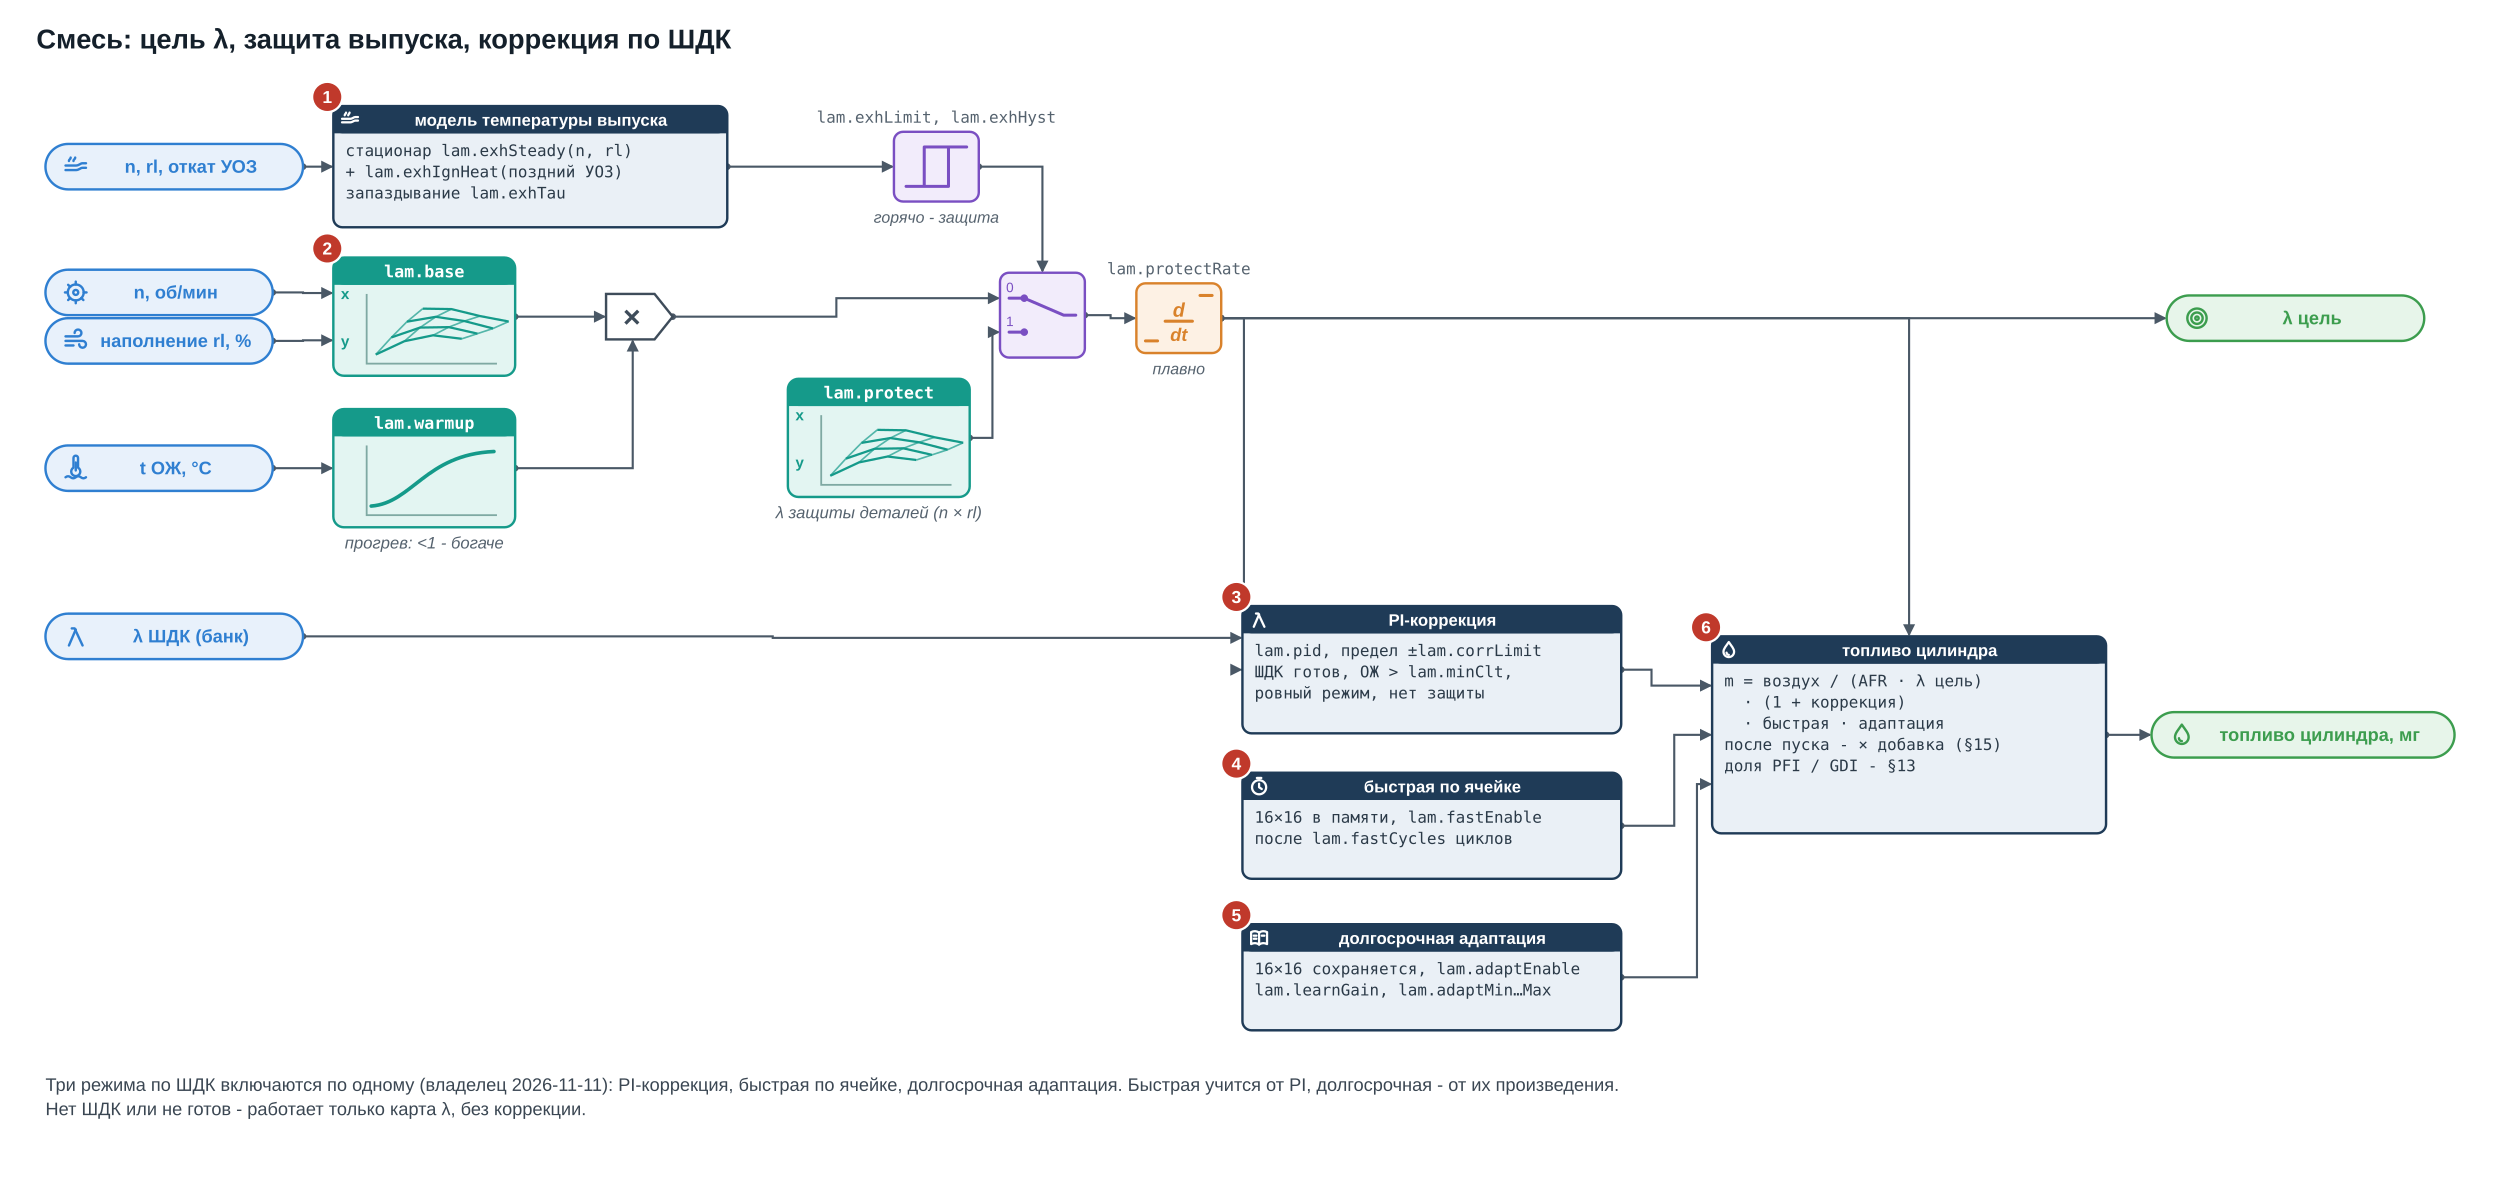
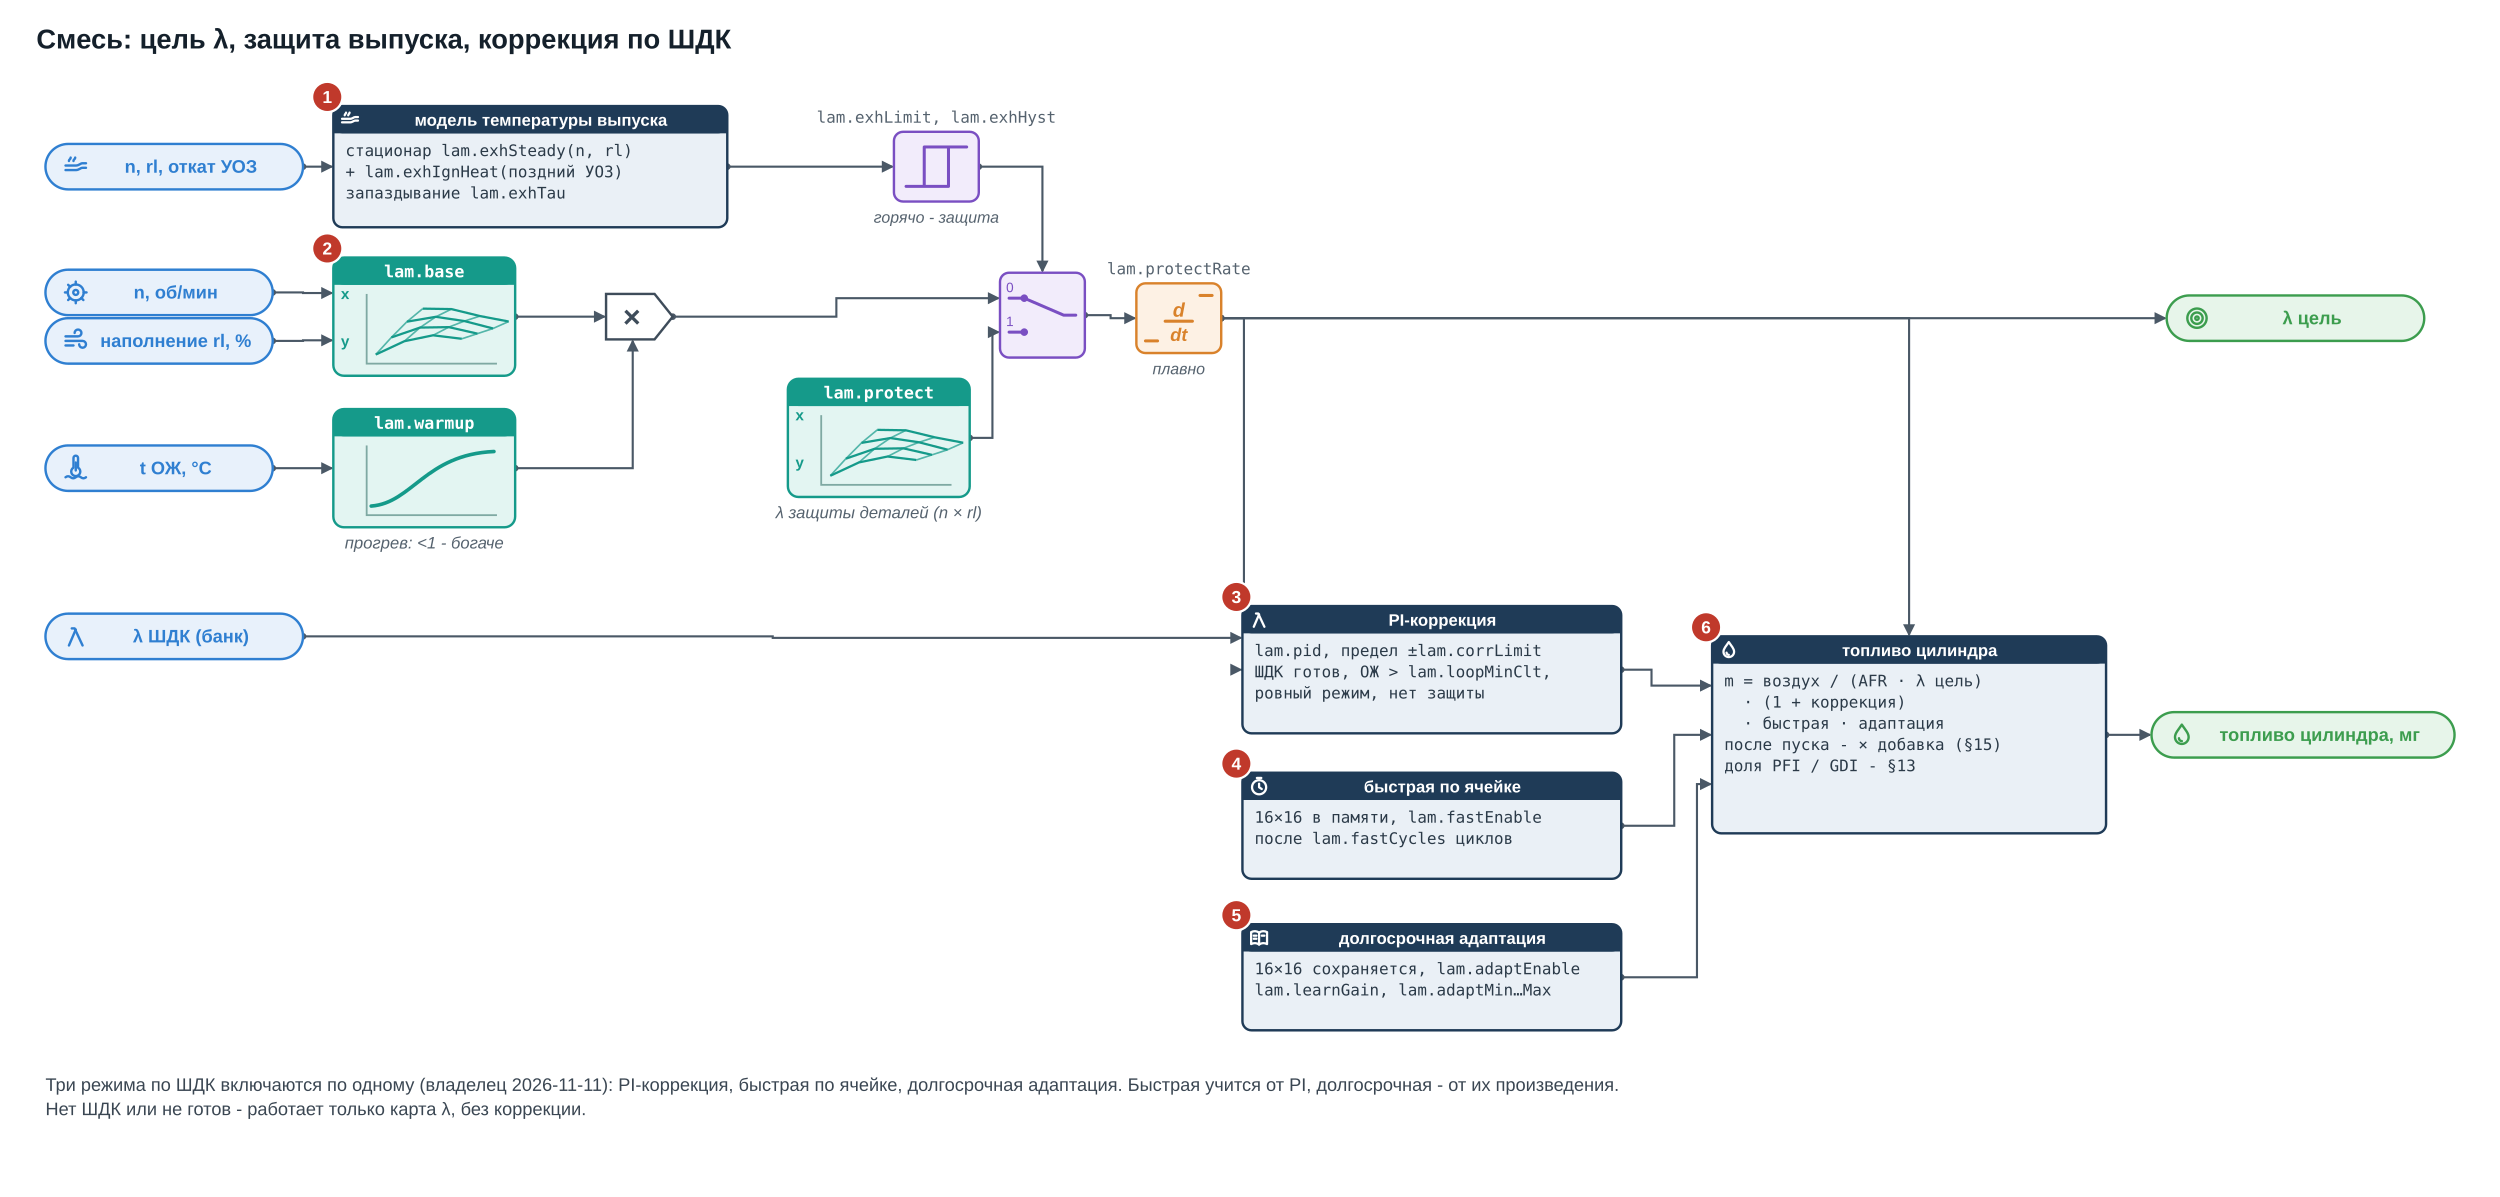
<svg xmlns="http://www.w3.org/2000/svg" viewBox="0 0 1650 790" width="1650" height="790">
  <rect width="1650" height="790" fill="#FFFFFF" />
  <text x="24.0" y="32.0" font-family="Segoe UI, Arial, sans-serif" font-size="18" text-anchor="start" fill="#14202B" font-weight="700" xml:space="preserve">Смесь: цель λ, защита выпуска, коррекция по ШДК</text>
  <path d="M200 110.0 H215 V110.0 H219" fill="none" stroke="#4A5866" stroke-width="1.4" />
  <path d="M0 0 L-8 -4 L-8 4 Z" fill="#4A5866" transform="translate(220,110.0) rotate(0)" />
  <circle cx="200" cy="110.0" r="2.2" fill="#4A5866" />
  <path d="M480 110.0 H535.0 V110.0 H589" fill="none" stroke="#4A5866" stroke-width="1.4" />
  <path d="M0 0 L-8 -4 L-8 4 Z" fill="#4A5866" transform="translate(590,110.0) rotate(0)" />
  <circle cx="480" cy="110.0" r="2.2" fill="#4A5866" />
  <path d="M180 193.0 H200.0 V193.4 H219" fill="none" stroke="#4A5866" stroke-width="1.4" />
  <path d="M0 0 L-8 -4 L-8 4 Z" fill="#4A5866" transform="translate(220,193.4) rotate(0)" />
  <circle cx="180" cy="193.0" r="2.2" fill="#4A5866" />
  <path d="M180 225.0 H200.0 V224.6 H219" fill="none" stroke="#4A5866" stroke-width="1.4" />
  <path d="M0 0 L-8 -4 L-8 4 Z" fill="#4A5866" transform="translate(220,224.6) rotate(0)" />
  <circle cx="180" cy="225.0" r="2.2" fill="#4A5866" />
  <path d="M180 309.0 H200.0 V309.0 H219" fill="none" stroke="#4A5866" stroke-width="1.4" />
  <path d="M0 0 L-8 -4 L-8 4 Z" fill="#4A5866" transform="translate(220,309.0) rotate(0)" />
  <circle cx="180" cy="309.0" r="2.2" fill="#4A5866" />
  <path d="M340 209.0 H370.0 V209.0 H399" fill="none" stroke="#4A5866" stroke-width="1.4" />
  <path d="M0 0 L-8 -4 L-8 4 Z" fill="#4A5866" transform="translate(400,209.0) rotate(0)" />
  <circle cx="340" cy="209.0" r="2.2" fill="#4A5866" />
  <path d="M340 309.0 H417.6 V225" fill="none" stroke="#4A5866" stroke-width="1.4" />
  <path d="M0 0 L-8 -4 L-8 4 Z" fill="#4A5866" transform="translate(417.6,224) rotate(-90)" />
  <circle cx="340" cy="309.0" r="2.2" fill="#4A5866" />
  <path d="M444 209.0 H552.0 V196.8 H659" fill="none" stroke="#4A5866" stroke-width="1.4" />
  <path d="M0 0 L-8 -4 L-8 4 Z" fill="#4A5866" transform="translate(660,196.8) rotate(0)" />
  <circle cx="444" cy="209.0" r="2.2" fill="#4A5866" />
  <path d="M640 289.0 H655 V219.2 H659" fill="none" stroke="#4A5866" stroke-width="1.4" />
  <path d="M0 0 L-8 -4 L-8 4 Z" fill="#4A5866" transform="translate(660,219.2) rotate(0)" />
  <circle cx="640" cy="289.0" r="2.2" fill="#4A5866" />
  <path d="M646 110.0 H688.0 V179" fill="none" stroke="#4A5866" stroke-width="1.4" />
  <path d="M0 0 L-8 -4 L-8 4 Z" fill="#4A5866" transform="translate(688.0,180) rotate(90)" />
  <circle cx="646" cy="110.0" r="2.2" fill="#4A5866" />
  <path d="M716 208.0 H733.0 V210.0 H749" fill="none" stroke="#4A5866" stroke-width="1.4" />
  <path d="M0 0 L-8 -4 L-8 4 Z" fill="#4A5866" transform="translate(750,210.0) rotate(0)" />
  <circle cx="716" cy="208.0" r="2.2" fill="#4A5866" />
  <path d="M806 210.0 H1118.0 V210.0 H1429" fill="none" stroke="#4A5866" stroke-width="1.4" />
  <path d="M0 0 L-8 -4 L-8 4 Z" fill="#4A5866" transform="translate(1430,210.0) rotate(0)" />
  <circle cx="806" cy="210.0" r="2.2" fill="#4A5866" />
  <path d="M806 210.0 H1260.0 V419" fill="none" stroke="#4A5866" stroke-width="1.4" />
  <path d="M0 0 L-8 -4 L-8 4 Z" fill="#4A5866" transform="translate(1260.0,420) rotate(90)" />
  <circle cx="806" cy="210.0" r="2.2" fill="#4A5866" />
  <path d="M806 210.0 H821 V442.0 H819" fill="none" stroke="#4A5866" stroke-width="1.4" />
  <path d="M0 0 L-8 -4 L-8 4 Z" fill="#4A5866" transform="translate(820,442.0) rotate(0)" />
  <circle cx="806" cy="210.0" r="2.2" fill="#4A5866" />
  <path d="M200 420.0 H510.0 V421.0 H819" fill="none" stroke="#4A5866" stroke-width="1.4" />
  <path d="M0 0 L-8 -4 L-8 4 Z" fill="#4A5866" transform="translate(820,421.0) rotate(0)" />
  <circle cx="200" cy="420.0" r="2.2" fill="#4A5866" />
  <path d="M1070 442.0 H1090 V452.5 H1129" fill="none" stroke="#4A5866" stroke-width="1.4" />
  <path d="M0 0 L-8 -4 L-8 4 Z" fill="#4A5866" transform="translate(1130,452.5) rotate(0)" />
  <circle cx="1070" cy="442.0" r="2.2" fill="#4A5866" />
  <path d="M1070 545.0 H1105 V485.0 H1129" fill="none" stroke="#4A5866" stroke-width="1.4" />
  <path d="M0 0 L-8 -4 L-8 4 Z" fill="#4A5866" transform="translate(1130,485.0) rotate(0)" />
  <circle cx="1070" cy="545.0" r="2.2" fill="#4A5866" />
  <path d="M1070 645.0 H1120 V517.5 H1129" fill="none" stroke="#4A5866" stroke-width="1.4" />
  <path d="M0 0 L-8 -4 L-8 4 Z" fill="#4A5866" transform="translate(1130,517.5) rotate(0)" />
  <circle cx="1070" cy="645.0" r="2.2" fill="#4A5866" />
  <path d="M1390 485.0 H1405.0 V485.0 H1419" fill="none" stroke="#4A5866" stroke-width="1.4" />
  <path d="M0 0 L-8 -4 L-8 4 Z" fill="#4A5866" transform="translate(1420,485.0) rotate(0)" />
  <circle cx="1390" cy="485.0" r="2.2" fill="#4A5866" />
  <rect x="30" y="95" width="170" height="30" rx="15.0" fill="#E8F1FB" stroke="#2F7FD1" stroke-width="1.6" />
  <g transform="translate(41.0,101.0) scale(0.75)" fill="none" stroke="#2F7FD1" stroke-width="2.13" stroke-linecap="round" stroke-linejoin="round">
    <path d="M3 15h9c3 0 4-2 6-2h3" />
    <path d="M3 11h9c3 0 4-2 6-2h3" />
    <path d="M6 7c0-1.5 1.5-1.5 1.5-3M10 7c0-1.5 1.5-1.5 1.5-3" />
  </g>
  <text x="126.0" y="114.0" font-family="Segoe UI, Arial, sans-serif" font-size="12" text-anchor="middle" fill="#2F7FD1" font-weight="600" xml:space="preserve">n, rl, откат УОЗ</text>
  <rect x="220" y="70" width="260" height="80" rx="6" fill="#EAF0F6" stroke="#1F3B57" stroke-width="1.6" />
  <rect x="220" y="70" width="260" height="18" rx="6" fill="#1F3B57" />
  <rect x="220" y="81" width="260" height="7" fill="#1F3B57" />
  <g transform="translate(224.0,72.0) scale(0.5833)" fill="none" stroke="#FFFFFF" stroke-width="2.57" stroke-linecap="round" stroke-linejoin="round">
    <path d="M3 15h9c3 0 4-2 6-2h3" />
    <path d="M3 11h9c3 0 4-2 6-2h3" />
    <path d="M6 7c0-1.5 1.5-1.5 1.5-3M10 7c0-1.5 1.5-1.5 1.5-3" />
  </g>
  <text x="357.0" y="83.0" font-family="Segoe UI, Arial, sans-serif" font-size="11" text-anchor="middle" fill="#FFFFFF" font-weight="600" xml:space="preserve">модель температуры выпуска</text>
  <text x="228.0" y="103.0" font-family="Consolas, monospace" font-size="10.5" text-anchor="start" fill="#2B3A48" font-weight="normal" xml:space="preserve">стационар lam.exhSteady(n, rl)</text>
  <text x="228.0" y="117.0" font-family="Consolas, monospace" font-size="10.5" text-anchor="start" fill="#2B3A48" font-weight="normal" xml:space="preserve">+ lam.exhIgnHeat(поздний УОЗ)</text>
  <text x="228.0" y="131.0" font-family="Consolas, monospace" font-size="10.5" text-anchor="start" fill="#2B3A48" font-weight="normal" xml:space="preserve">запаздывание lam.exhTau</text>
  <rect x="590" y="87" width="56" height="46" rx="6" fill="#F2ECFB" stroke="#7A4FC2" stroke-width="1.6" />
  <path d="M598 123 H626.0 V97 H638 M638 97 H610.0 V123" fill="none" stroke="#7A4FC2" stroke-width="2" stroke-linecap="round" stroke-linejoin="round" />
  <text x="618.0" y="81.0" font-family="Consolas, monospace" font-size="10.5" text-anchor="middle" fill="#55626E" font-weight="normal" xml:space="preserve">lam.exhLimit, lam.exhHyst</text>
  <text x="618.0" y="147.0" font-family="Segoe UI, Arial, sans-serif" font-size="10.5" text-anchor="middle" fill="#55626E" font-weight="normal" font-style="italic" xml:space="preserve">горячо - защита</text>
  <rect x="30" y="178" width="150" height="30" rx="15.0" fill="#E8F1FB" stroke="#2F7FD1" stroke-width="1.6" />
  <g transform="translate(41.0,184.0) scale(0.75)" fill="none" stroke="#2F7FD1" stroke-width="2.13" stroke-linecap="round" stroke-linejoin="round">
    <circle cx="12" cy="12" r="7" />
    <circle cx="12" cy="12" r="2.2" />
    <path d="M12 2.5v2.5M12 19v2.5M2.5 12H5M19 12h2.5M5.3 5.3l1.8 1.8M16.9 16.9l1.8 1.8M5.3 18.7l1.8-1.8" />
  </g>
  <text x="116.0" y="197.0" font-family="Segoe UI, Arial, sans-serif" font-size="12" text-anchor="middle" fill="#2F7FD1" font-weight="600" xml:space="preserve">n, об/мин</text>
  <rect x="30" y="210" width="150" height="30" rx="15.0" fill="#E8F1FB" stroke="#2F7FD1" stroke-width="1.6" />
  <g transform="translate(41.0,216.0) scale(0.75)" fill="none" stroke="#2F7FD1" stroke-width="2.13" stroke-linecap="round" stroke-linejoin="round">
    <path d="M3 8h11a3 3 0 1 0-3-3" />
    <path d="M3 12h15a3 3 0 1 1-3 3" />
    <path d="M3 16h7" />
  </g>
  <text x="116.0" y="229.0" font-family="Segoe UI, Arial, sans-serif" font-size="12" text-anchor="middle" fill="#2F7FD1" font-weight="600" xml:space="preserve">наполнение rl, %</text>
  <rect x="220" y="170" width="120" height="78" rx="7" fill="#E3F5F2" stroke="#159A8A" stroke-width="1.6" />
  <rect x="220" y="170" width="120" height="18" rx="7" fill="#159A8A" />
  <rect x="220" y="181" width="120" height="7" fill="#159A8A" />
  <text x="280.0" y="183.0" font-family="Consolas, monospace" font-size="11" text-anchor="middle" fill="#FFFFFF" font-weight="600" xml:space="preserve">lam.base</text>
  <path d="M242 194 V240 H328" fill="none" stroke="#7FA9A3" stroke-width="1.2" />
  <path d="M248.0 234.0 L266.9 225.2 L285.8 221.3 L304.8 223.6" fill="none" stroke="#159A8A" stroke-width="1.5" />
  <path d="M258.3 222.7 L277.2 216.2 L296.2 215.9 L315.1 220.2" fill="none" stroke="#159A8A" stroke-width="1.5" />
  <path d="M268.6 212.3 L287.6 209.1 L306.5 211.9 L325.4 216.8" fill="none" stroke="#159A8A" stroke-width="1.5" />
  <path d="M279.0 203.7 L297.9 204.0 L316.8 208.6 L335.7 212.2" fill="none" stroke="#159A8A" stroke-width="1.5" />
  <path d="M248.0 234.0 L258.3 222.7 L268.6 212.3 L279.0 203.7" fill="none" stroke="#159A8A" stroke-width="1.1" opacity=".7" />
  <path d="M266.9 225.2 L277.2 216.2 L287.6 209.1 L297.9 204.0" fill="none" stroke="#159A8A" stroke-width="1.1" opacity=".7" />
  <path d="M285.8 221.3 L296.2 215.9 L306.5 211.9 L316.8 208.6" fill="none" stroke="#159A8A" stroke-width="1.1" opacity=".7" />
  <path d="M304.8 223.6 L315.1 220.2 L325.4 216.8 L335.7 212.2" fill="none" stroke="#159A8A" stroke-width="1.1" opacity=".7" />
  <text x="225.0" y="197.4" font-family="Segoe UI, Arial, sans-serif" font-size="10" text-anchor="start" fill="#159A8A" font-weight="600" xml:space="preserve">x</text>
  <text x="225.0" y="228.6" font-family="Segoe UI, Arial, sans-serif" font-size="10" text-anchor="start" fill="#159A8A" font-weight="600" xml:space="preserve">y</text>
  <rect x="30" y="294" width="150" height="30" rx="15.0" fill="#E8F1FB" stroke="#2F7FD1" stroke-width="1.6" />
  <g transform="translate(41.0,300.0) scale(0.75)" fill="none" stroke="#2F7FD1" stroke-width="2.13" stroke-linecap="round" stroke-linejoin="round">
    <path d="M10 3a2 2 0 0 1 4 0v8.5a4 4 0 1 1-4 0z" />
    <path d="M12 14V7" />
    <path d="M3 20c1.5-1.2 3-1.2 4.5 0s3 1.2 4.5 0 3-1.2 4.5 0 3 1.2 4.5 0" />
  </g>
  <text x="116.0" y="313.0" font-family="Segoe UI, Arial, sans-serif" font-size="12" text-anchor="middle" fill="#2F7FD1" font-weight="600" xml:space="preserve">t ОЖ, °C</text>
  <rect x="220" y="270" width="120" height="78" rx="7" fill="#E3F5F2" stroke="#159A8A" stroke-width="1.6" />
  <rect x="220" y="270" width="120" height="18" rx="7" fill="#159A8A" />
  <rect x="220" y="281" width="120" height="7" fill="#159A8A" />
  <text x="280.0" y="283.0" font-family="Consolas, monospace" font-size="11" text-anchor="middle" fill="#FFFFFF" font-weight="600" xml:space="preserve">lam.warmup</text>
  <path d="M242 294 V340 H328" fill="none" stroke="#7FA9A3" stroke-width="1.2" />
  <path d="M245 334 C272.1 332 280.7 300 326 298" fill="none" stroke="#159A8A" stroke-width="2.4" stroke-linecap="round" />
  <text x="280.0" y="362.0" font-family="Segoe UI, Arial, sans-serif" font-size="11" text-anchor="middle" fill="#55626E" font-weight="normal" font-style="italic" xml:space="preserve">прогрев: &lt;1 - богаче</text>
  <path d="M400 194 H432 L444 209.0 L432 224 H400 Z" fill="#FFFFFF" stroke="#3E4C5A" stroke-width="1.6" />
  <text x="417.0" y="216.0" font-family="Segoe UI, Arial, sans-serif" font-size="20" text-anchor="middle" fill="#3E4C5A" font-weight="700" xml:space="preserve">×</text>
  <rect x="520" y="250" width="120" height="78" rx="7" fill="#E3F5F2" stroke="#159A8A" stroke-width="1.6" />
  <rect x="520" y="250" width="120" height="18" rx="7" fill="#159A8A" />
  <rect x="520" y="261" width="120" height="7" fill="#159A8A" />
  <text x="580.0" y="263.0" font-family="Consolas, monospace" font-size="11" text-anchor="middle" fill="#FFFFFF" font-weight="600" xml:space="preserve">lam.protect</text>
  <path d="M542 274 V320 H628" fill="none" stroke="#7FA9A3" stroke-width="1.2" />
  <path d="M548.0 314.0 L566.9 305.2 L585.8 301.3 L604.8 303.6" fill="none" stroke="#159A8A" stroke-width="1.5" />
  <path d="M558.3 302.7 L577.2 296.2 L596.2 295.9 L615.1 300.2" fill="none" stroke="#159A8A" stroke-width="1.5" />
  <path d="M568.6 292.3 L587.6 289.1 L606.5 291.9 L625.4 296.8" fill="none" stroke="#159A8A" stroke-width="1.5" />
  <path d="M579.0 283.7 L597.9 284.0 L616.8 288.6 L635.7 292.2" fill="none" stroke="#159A8A" stroke-width="1.5" />
  <path d="M548.0 314.0 L558.3 302.7 L568.6 292.3 L579.0 283.7" fill="none" stroke="#159A8A" stroke-width="1.1" opacity=".7" />
  <path d="M566.9 305.2 L577.2 296.2 L587.6 289.1 L597.9 284.0" fill="none" stroke="#159A8A" stroke-width="1.1" opacity=".7" />
  <path d="M585.8 301.3 L596.2 295.9 L606.5 291.9 L616.8 288.6" fill="none" stroke="#159A8A" stroke-width="1.1" opacity=".7" />
  <path d="M604.8 303.6 L615.1 300.2 L625.4 296.8 L635.7 292.2" fill="none" stroke="#159A8A" stroke-width="1.1" opacity=".7" />
  <text x="525.0" y="277.4" font-family="Segoe UI, Arial, sans-serif" font-size="10" text-anchor="start" fill="#159A8A" font-weight="600" xml:space="preserve">x</text>
  <text x="525.0" y="308.6" font-family="Segoe UI, Arial, sans-serif" font-size="10" text-anchor="start" fill="#159A8A" font-weight="600" xml:space="preserve">y</text>
  <text x="580.0" y="342.0" font-family="Segoe UI, Arial, sans-serif" font-size="11" text-anchor="middle" fill="#55626E" font-weight="normal" font-style="italic" xml:space="preserve">λ защиты деталей (n × rl)</text>
  <rect x="660" y="180" width="56" height="56" rx="6" fill="#F2ECFB" stroke="#7A4FC2" stroke-width="1.6" />
  <path d="M666 196.8 H676 M666 219.2 H676 M676 196.8 L702 208.0 H710" fill="none" stroke="#7A4FC2" stroke-width="2" stroke-linecap="round" stroke-linejoin="round" />
  <circle cx="676" cy="196.8" r="2.5" fill="#7A4FC2" />
  <circle cx="676" cy="219.2" r="2.5" fill="#7A4FC2" />
  <text x="664.0" y="192.8" font-family="Segoe UI, Arial, sans-serif" font-size="9" text-anchor="start" fill="#7A4FC2" font-weight="normal" xml:space="preserve">0</text>
  <text x="664.0" y="215.2" font-family="Segoe UI, Arial, sans-serif" font-size="9" text-anchor="start" fill="#7A4FC2" font-weight="normal" xml:space="preserve">1</text>
  <rect x="750" y="187" width="56" height="46" rx="6" fill="#FDF1E4" stroke="#D9822B" stroke-width="1.6" />
  <text x="778.0" y="209.0" font-family="Segoe UI, Arial, sans-serif" font-size="13" text-anchor="middle" fill="#D9822B" font-weight="700" font-style="italic" xml:space="preserve">d</text>
  <path d="M769.0 212.0 H787.0" fill="none" stroke="#D9822B" stroke-width="2" stroke-linecap="round" stroke-linejoin="round" />
  <text x="778.0" y="225.0" font-family="Segoe UI, Arial, sans-serif" font-size="12" text-anchor="middle" fill="#D9822B" font-weight="700" font-style="italic" xml:space="preserve">dt</text>
  <path d="M792 195 H800 M756 225 H764" fill="none" stroke="#D9822B" stroke-width="2" stroke-linecap="round" stroke-linejoin="round" />
  <text x="778.0" y="181.0" font-family="Consolas, monospace" font-size="10.5" text-anchor="middle" fill="#55626E" font-weight="normal" xml:space="preserve">lam.protectRate</text>
  <text x="778.0" y="247.0" font-family="Segoe UI, Arial, sans-serif" font-size="10.5" text-anchor="middle" fill="#55626E" font-weight="normal" font-style="italic" xml:space="preserve">плавно</text>
  <rect x="1430" y="195" width="170" height="30" rx="15.0" fill="#E7F5EA" stroke="#3C9D4E" stroke-width="1.6" />
  <g transform="translate(1441.0,201.0) scale(0.75)" fill="none" stroke="#3C9D4E" stroke-width="2.13" stroke-linecap="round" stroke-linejoin="round">
    <circle cx="12" cy="12" r="8.5" />
    <circle cx="12" cy="12" r="5" />
    <circle cx="12" cy="12" r="1.5" />
  </g>
  <text x="1526.0" y="214.0" font-family="Segoe UI, Arial, sans-serif" font-size="12" text-anchor="middle" fill="#3C9D4E" font-weight="600" xml:space="preserve">λ цель</text>
  <rect x="30" y="405" width="170" height="30" rx="15.0" fill="#E8F1FB" stroke="#2F7FD1" stroke-width="1.6" />
  <g transform="translate(41.0,411.0) scale(0.75)" fill="none" stroke="#2F7FD1" stroke-width="2.13" stroke-linecap="round" stroke-linejoin="round">
    <path d="M6 20L12 6" />
    <path d="M8.5 5H11l7 15" />
  </g>
  <text x="126.0" y="424.0" font-family="Segoe UI, Arial, sans-serif" font-size="12" text-anchor="middle" fill="#2F7FD1" font-weight="600" xml:space="preserve">λ ШДК (банк)</text>
  <rect x="820" y="400" width="250" height="84" rx="6" fill="#EAF0F6" stroke="#1F3B57" stroke-width="1.6" />
  <rect x="820" y="400" width="250" height="18" rx="6" fill="#1F3B57" />
  <rect x="820" y="411" width="250" height="7" fill="#1F3B57" />
  <g transform="translate(824.0,402.0) scale(0.5833)" fill="none" stroke="#FFFFFF" stroke-width="2.57" stroke-linecap="round" stroke-linejoin="round">
    <path d="M6 20L12 6" />
    <path d="M8.5 5H11l7 15" />
  </g>
  <text x="952.0" y="413.0" font-family="Segoe UI, Arial, sans-serif" font-size="11" text-anchor="middle" fill="#FFFFFF" font-weight="600" xml:space="preserve">PI-коррекция</text>
  <text x="828.0" y="433.0" font-family="Consolas, monospace" font-size="10.5" text-anchor="start" fill="#2B3A48" font-weight="normal" xml:space="preserve">lam.pid, предел ±lam.corrLimit</text>
-   <text x="828.0" y="447.0" font-family="Consolas, monospace" font-size="10.5" text-anchor="start" fill="#2B3A48" font-weight="normal" xml:space="preserve">ШДК готов, ОЖ &gt; lam.minClt,</text>
+   <text x="828.0" y="447.0" font-family="Consolas, monospace" font-size="10.5" text-anchor="start" fill="#2B3A48" font-weight="normal" xml:space="preserve">ШДК готов, ОЖ &gt; lam.loopMinClt,</text>
  <text x="828.0" y="461.0" font-family="Consolas, monospace" font-size="10.5" text-anchor="start" fill="#2B3A48" font-weight="normal" xml:space="preserve">ровный режим, нет защиты</text>
  <rect x="820" y="510" width="250" height="70" rx="6" fill="#EAF0F6" stroke="#1F3B57" stroke-width="1.6" />
  <rect x="820" y="510" width="250" height="18" rx="6" fill="#1F3B57" />
  <rect x="820" y="521" width="250" height="7" fill="#1F3B57" />
  <g transform="translate(824.0,512.0) scale(0.5833)" fill="none" stroke="#FFFFFF" stroke-width="2.57" stroke-linecap="round" stroke-linejoin="round">
    <circle cx="12" cy="13" r="8" />
    <path d="M12 9v4l3 2" />
    <path d="M9.5 2.5h5" />
  </g>
  <text x="952.0" y="523.0" font-family="Segoe UI, Arial, sans-serif" font-size="11" text-anchor="middle" fill="#FFFFFF" font-weight="600" xml:space="preserve">быстрая по ячейке</text>
  <text x="828.0" y="543.0" font-family="Consolas, monospace" font-size="10.5" text-anchor="start" fill="#2B3A48" font-weight="normal" xml:space="preserve">16×16 в памяти, lam.fastEnable</text>
  <text x="828.0" y="557.0" font-family="Consolas, monospace" font-size="10.5" text-anchor="start" fill="#2B3A48" font-weight="normal" xml:space="preserve">после lam.fastCycles циклов</text>
  <rect x="820" y="610" width="250" height="70" rx="6" fill="#EAF0F6" stroke="#1F3B57" stroke-width="1.6" />
  <rect x="820" y="610" width="250" height="18" rx="6" fill="#1F3B57" />
  <rect x="820" y="621" width="250" height="7" fill="#1F3B57" />
  <g transform="translate(824.0,612.0) scale(0.5833)" fill="none" stroke="#FFFFFF" stroke-width="2.57" stroke-linecap="round" stroke-linejoin="round">
    <path d="M3 5.5c3-1.5 6-1.5 9 .5 3-2 6-2 9-.5V19c-3-1.5-6-1.5-9 .5-3-2-6-2-9-.5z" />
    <path d="M12 6v13.5" />
    <path d="M6 9.5h3M15 9.5h3M6 13h3" />
  </g>
  <text x="952.0" y="623.0" font-family="Segoe UI, Arial, sans-serif" font-size="11" text-anchor="middle" fill="#FFFFFF" font-weight="600" xml:space="preserve">долгосрочная адаптация</text>
  <text x="828.0" y="643.0" font-family="Consolas, monospace" font-size="10.5" text-anchor="start" fill="#2B3A48" font-weight="normal" xml:space="preserve">16×16 сохраняется, lam.adaptEnable</text>
  <text x="828.0" y="657.0" font-family="Consolas, monospace" font-size="10.5" text-anchor="start" fill="#2B3A48" font-weight="normal" xml:space="preserve">lam.learnGain, lam.adaptMin…Max</text>
  <rect x="1130" y="420" width="260" height="130" rx="6" fill="#EAF0F6" stroke="#1F3B57" stroke-width="1.6" />
  <rect x="1130" y="420" width="260" height="18" rx="6" fill="#1F3B57" />
  <rect x="1130" y="431" width="260" height="7" fill="#1F3B57" />
  <g transform="translate(1134.0,422.0) scale(0.5833)" fill="none" stroke="#FFFFFF" stroke-width="2.57" stroke-linecap="round" stroke-linejoin="round">
    <path d="M12 3c3 4.5 6 7.5 6 11a6 6 0 0 1-12 0c0-3.5 3-6.5 6-11z" />
    <path d="M9.5 15a2.5 2.5 0 0 0 2.5 2.5" />
  </g>
  <text x="1267.0" y="433.0" font-family="Segoe UI, Arial, sans-serif" font-size="11" text-anchor="middle" fill="#FFFFFF" font-weight="600" xml:space="preserve">топливо цилиндра</text>
  <text x="1138.0" y="453.0" font-family="Consolas, monospace" font-size="10.5" text-anchor="start" fill="#2B3A48" font-weight="normal" xml:space="preserve">m = воздух / (AFR · λ цель)</text>
  <text x="1138.0" y="467.0" font-family="Consolas, monospace" font-size="10.5" text-anchor="start" fill="#2B3A48" font-weight="normal" xml:space="preserve">  · (1 + коррекция)</text>
  <text x="1138.0" y="481.0" font-family="Consolas, monospace" font-size="10.5" text-anchor="start" fill="#2B3A48" font-weight="normal" xml:space="preserve">  · быстрая · адаптация</text>
  <text x="1138.0" y="495.0" font-family="Consolas, monospace" font-size="10.5" text-anchor="start" fill="#2B3A48" font-weight="normal" xml:space="preserve">после пуска - × добавка (§15)</text>
  <text x="1138.0" y="509.0" font-family="Consolas, monospace" font-size="10.5" text-anchor="start" fill="#2B3A48" font-weight="normal" xml:space="preserve">доля PFI / GDI - §13</text>
  <rect x="1420" y="470" width="200" height="30" rx="15.0" fill="#E7F5EA" stroke="#3C9D4E" stroke-width="1.6" />
  <g transform="translate(1431.0,476.0) scale(0.75)" fill="none" stroke="#3C9D4E" stroke-width="2.13" stroke-linecap="round" stroke-linejoin="round">
    <path d="M12 3c3 4.5 6 7.5 6 11a6 6 0 0 1-12 0c0-3.5 3-6.5 6-11z" />
    <path d="M9.5 15a2.5 2.5 0 0 0 2.5 2.5" />
  </g>
  <text x="1531.0" y="489.0" font-family="Segoe UI, Arial, sans-serif" font-size="12" text-anchor="middle" fill="#3C9D4E" font-weight="600" xml:space="preserve">топливо цилиндра, мг</text>
  <circle cx="216" cy="64" r="10" fill="#C0392B" stroke="#FFFFFF" stroke-width="1.5" />
  <text x="216.0" y="68.0" font-family="Segoe UI, Arial, sans-serif" font-size="11.5" text-anchor="middle" fill="#FFFFFF" font-weight="700" xml:space="preserve">1</text>
  <circle cx="216" cy="164" r="10" fill="#C0392B" stroke="#FFFFFF" stroke-width="1.5" />
  <text x="216.0" y="168.0" font-family="Segoe UI, Arial, sans-serif" font-size="11.5" text-anchor="middle" fill="#FFFFFF" font-weight="700" xml:space="preserve">2</text>
  <circle cx="816" cy="394" r="10" fill="#C0392B" stroke="#FFFFFF" stroke-width="1.5" />
  <text x="816.0" y="398.0" font-family="Segoe UI, Arial, sans-serif" font-size="11.5" text-anchor="middle" fill="#FFFFFF" font-weight="700" xml:space="preserve">3</text>
  <circle cx="816" cy="504" r="10" fill="#C0392B" stroke="#FFFFFF" stroke-width="1.5" />
  <text x="816.0" y="508.0" font-family="Segoe UI, Arial, sans-serif" font-size="11.5" text-anchor="middle" fill="#FFFFFF" font-weight="700" xml:space="preserve">4</text>
  <circle cx="816" cy="604" r="10" fill="#C0392B" stroke="#FFFFFF" stroke-width="1.5" />
  <text x="816.0" y="608.0" font-family="Segoe UI, Arial, sans-serif" font-size="11.5" text-anchor="middle" fill="#FFFFFF" font-weight="700" xml:space="preserve">5</text>
  <circle cx="1126" cy="414" r="10" fill="#C0392B" stroke="#FFFFFF" stroke-width="1.5" />
  <text x="1126.0" y="418.0" font-family="Segoe UI, Arial, sans-serif" font-size="11.5" text-anchor="middle" fill="#FFFFFF" font-weight="700" xml:space="preserve">6</text>
  <text x="30.0" y="720.0" font-family="Segoe UI, Arial, sans-serif" font-size="12" text-anchor="start" fill="#3A4652" font-weight="normal" xml:space="preserve">Три режима по ШДК включаются по одному (владелец 2026-11-11): PI-коррекция, быстрая по ячейке, долгосрочная адаптация. Быстрая учится от PI, долгосрочная - от их произведения.</text>
  <text x="30.0" y="736.0" font-family="Segoe UI, Arial, sans-serif" font-size="12" text-anchor="start" fill="#3A4652" font-weight="normal" xml:space="preserve">Нет ШДК или не готов - работает только карта λ, без коррекции.</text>
</svg>
